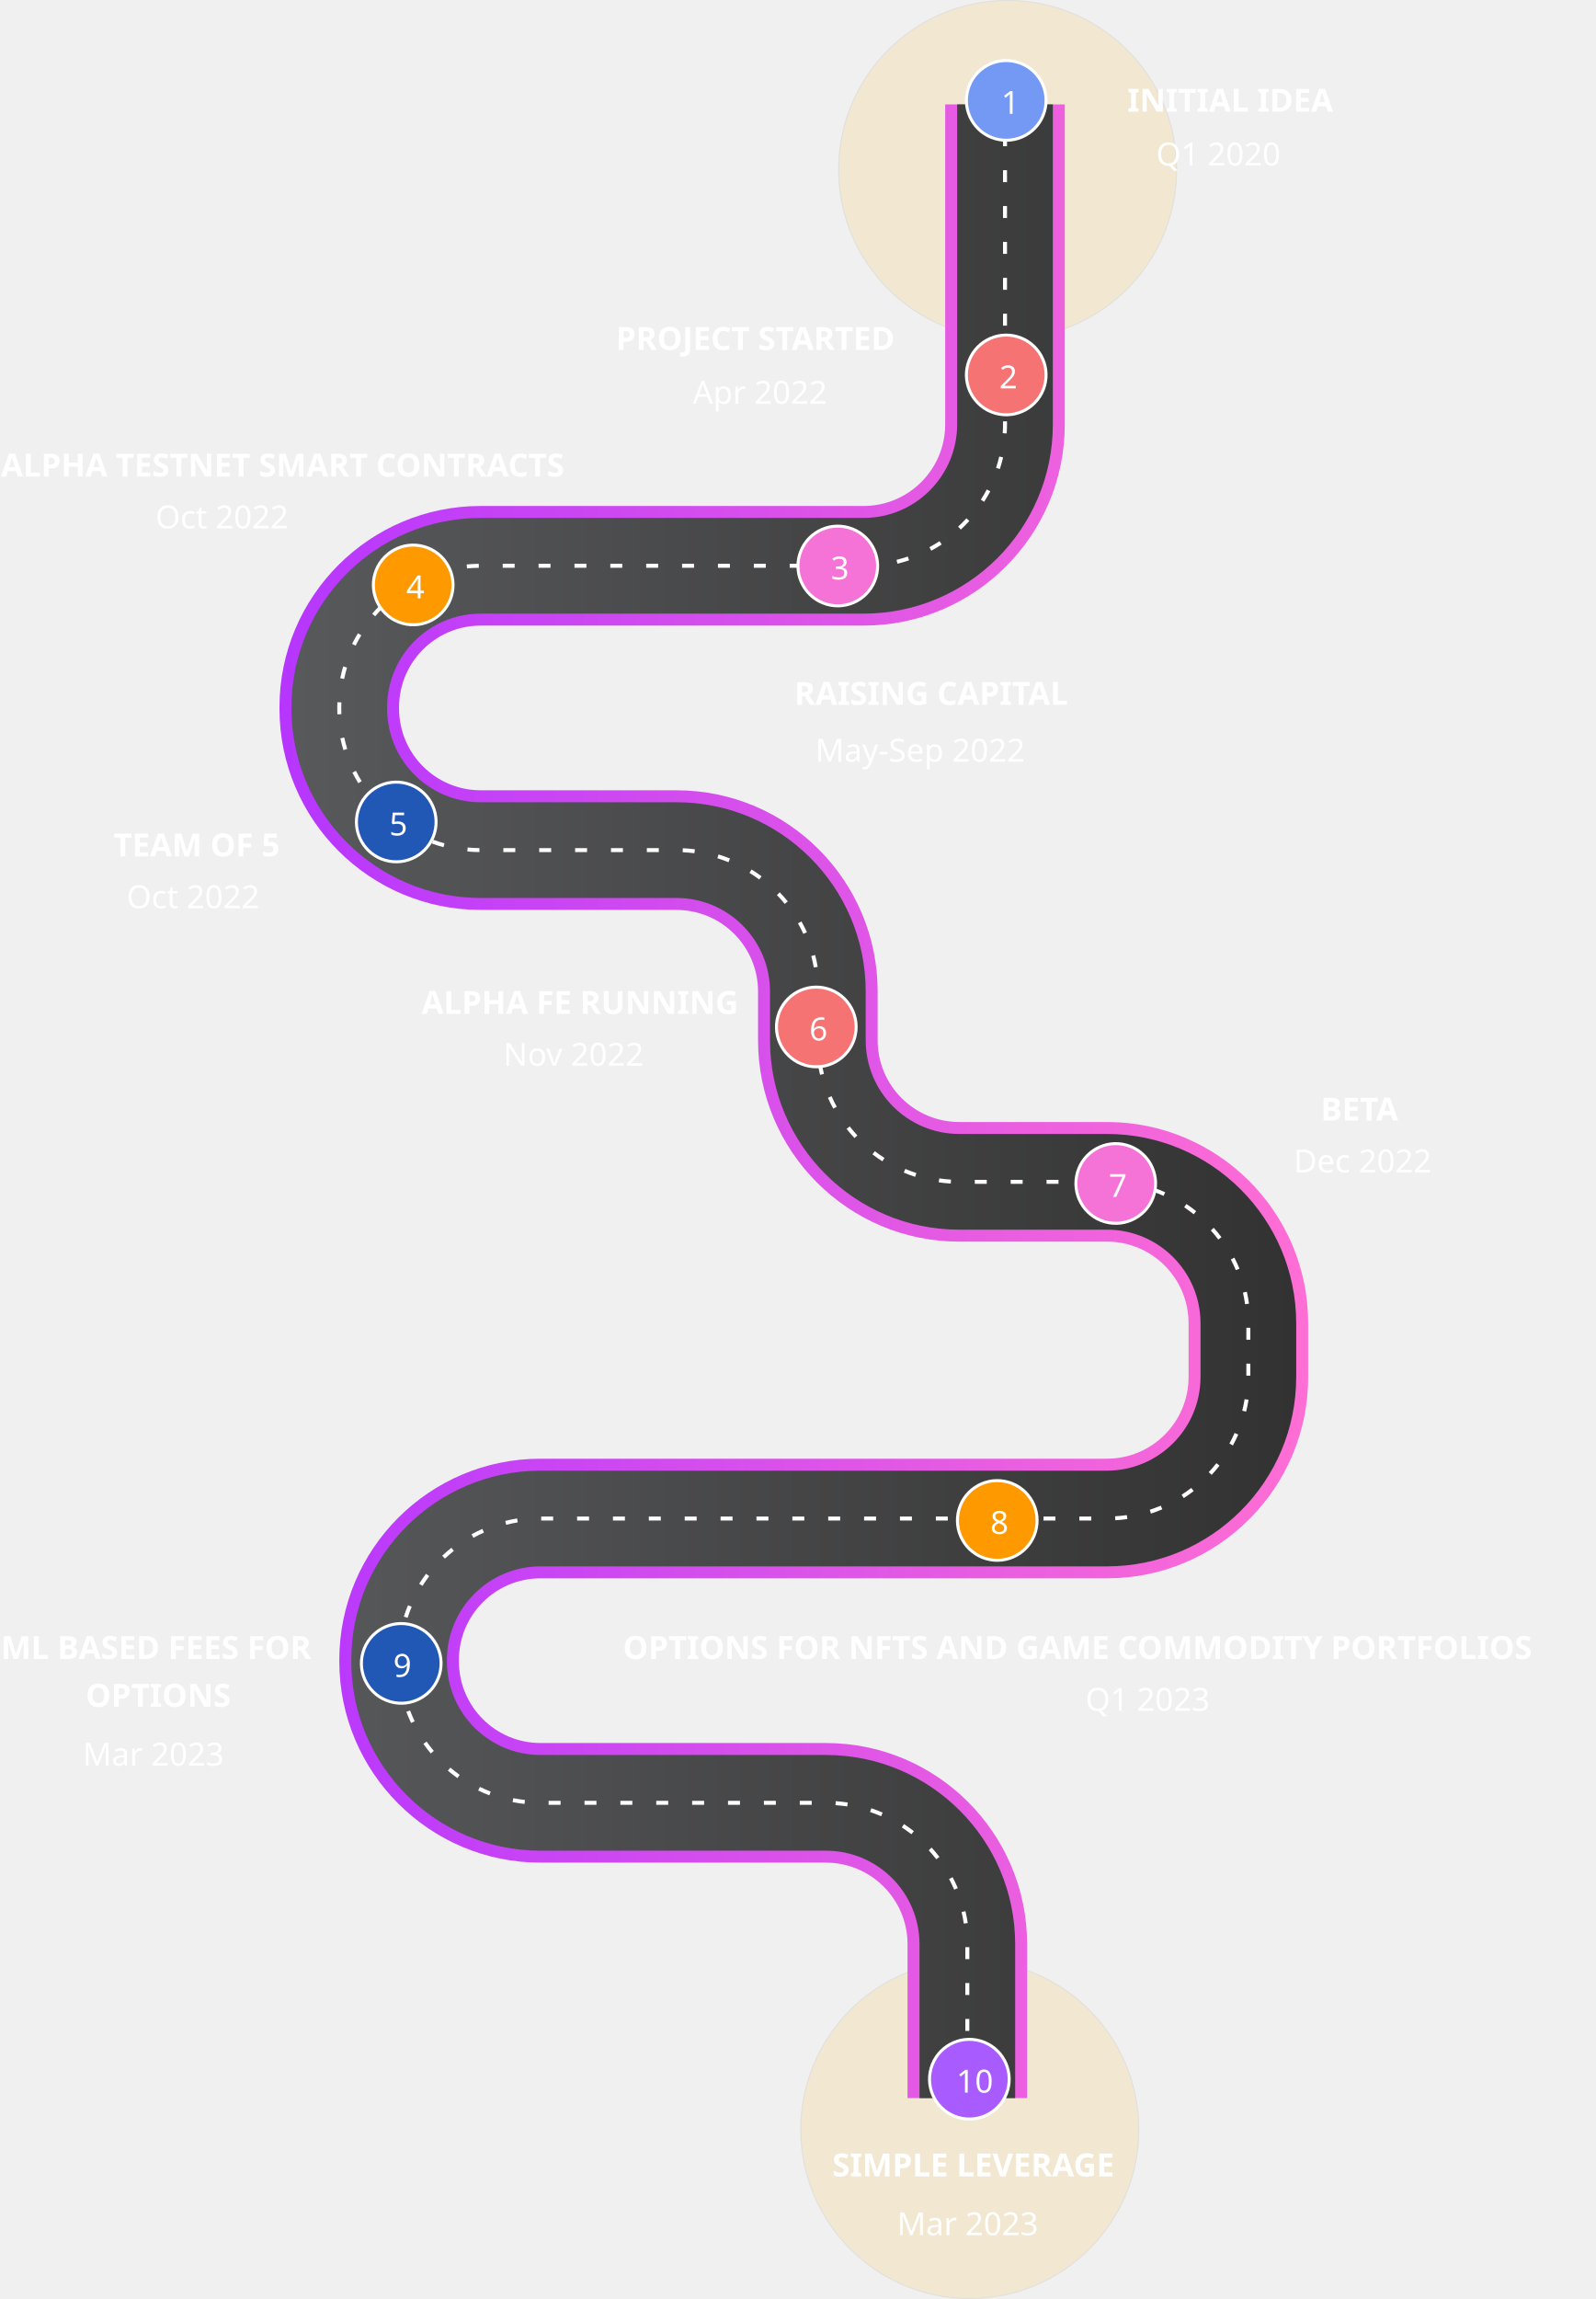
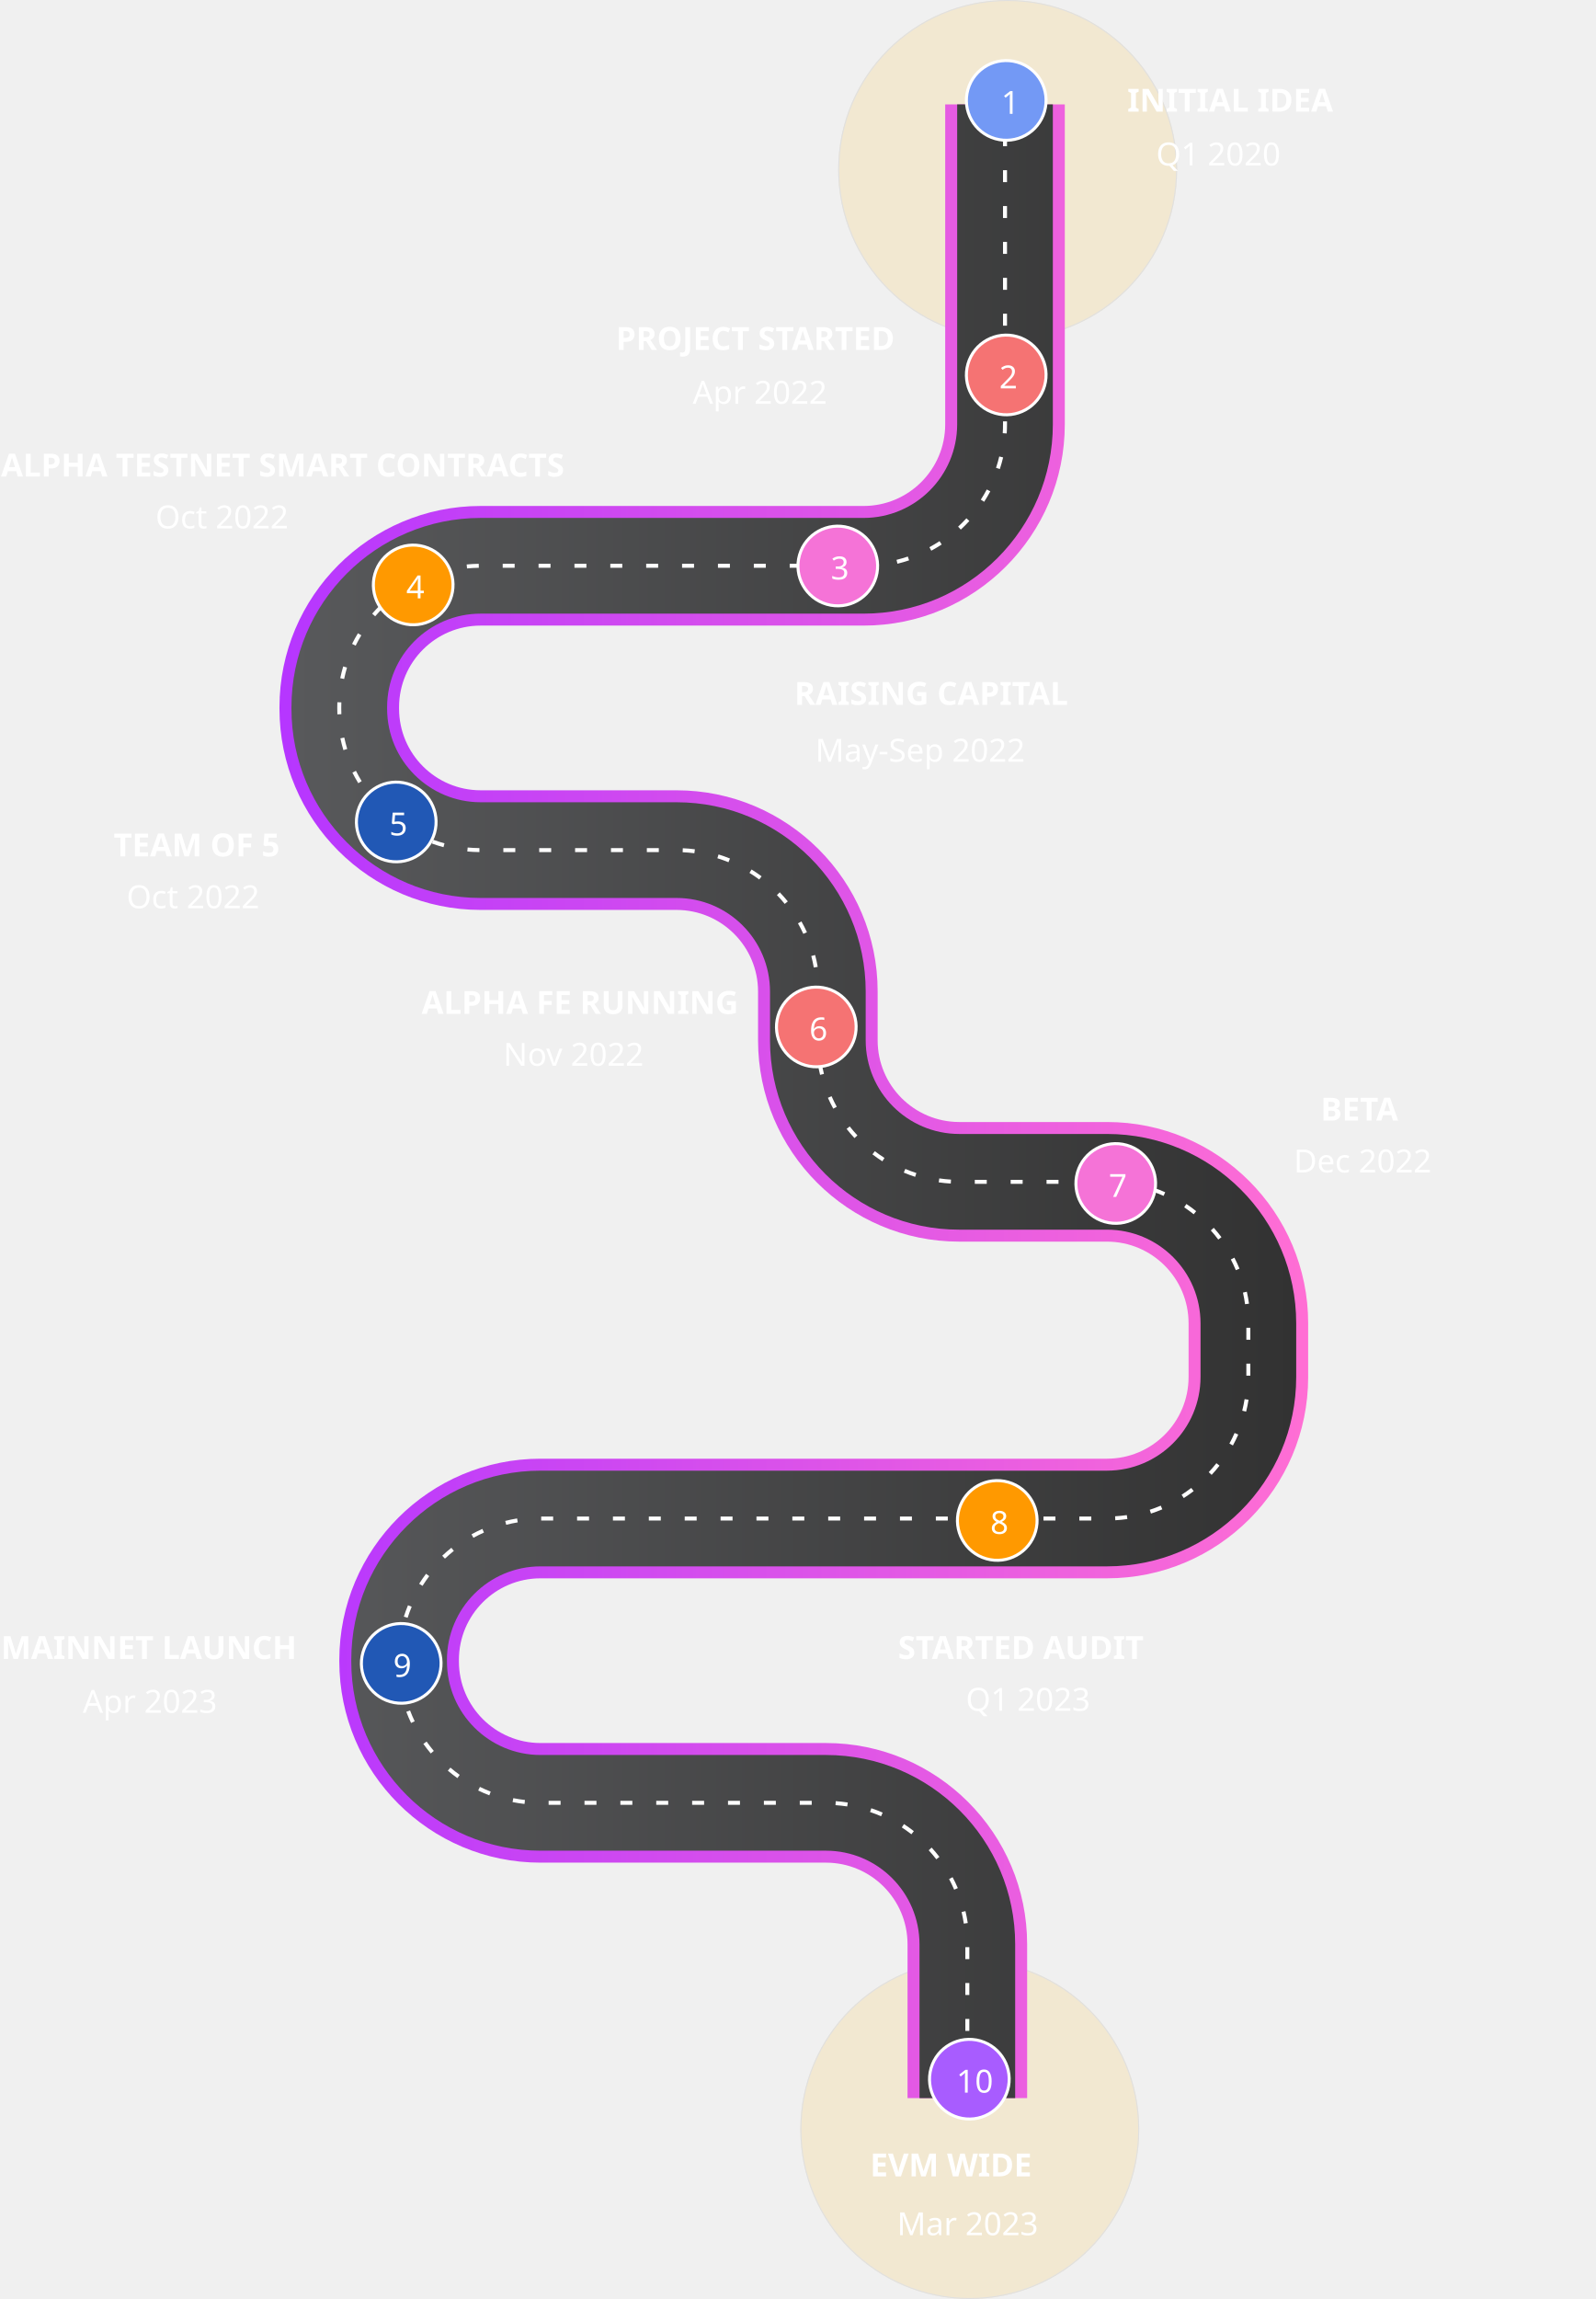
<svg xmlns="http://www.w3.org/2000/svg" width="1601" height="2306" viewBox="0 0 1601 2306">
  <defs>
    <linearGradient id="linear-gradient" y1="0.5" x2="1" y2="0.5" gradientUnits="objectBoundingBox">
      <stop offset="0" stop-color="#b636ff" />
      <stop offset="1" stop-color="#ff6ed4" />
    </linearGradient>
    <linearGradient id="linear-gradient-2" y1="0.5" x2="1" y2="0.5" gradientUnits="objectBoundingBox">
      <stop offset="0" stop-color="#58595b" />
      <stop offset="1" stop-color="#323232" />
    </linearGradient>
  </defs>
  <g id="Group_381" data-name="Group 381" transform="translate(-119 -1940)">
    <g id="Ellipse_61" data-name="Ellipse 61" transform="translate(960 1940)" fill="#ffb000" stroke="#707070" stroke-width="1" opacity="0.13">
      <circle cx="170" cy="170" r="170" stroke="none" />
      <circle cx="170" cy="170" r="169.5" fill="none" />
    </g>
    <g id="Ellipse_62" data-name="Ellipse 62" transform="translate(922 3906)" fill="#ffb000" stroke="#707070" stroke-width="1" opacity="0.13">
      <circle cx="170" cy="170" r="170" stroke="none" />
      <circle cx="170" cy="170" r="169.5" fill="none" />
    </g>
    <text id="INITIAL_IDEA" data-name="INITIAL IDEA" transform="translate(1250 2052)" fill="#fff" font-size="32" font-family="Poppins-Bold, Poppins" font-weight="700">
      <tspan x="0" y="0">INITIAL IDEA</tspan>
    </text>
    <text id="PROJECT_STARTED" data-name="PROJECT STARTED" transform="translate(737 2291)" fill="#fff" font-size="32" font-family="Poppins-Bold, Poppins" font-weight="700">
      <tspan x="0" y="0">PROJECT STARTED</tspan>
    </text>
    <text id="ALPHA_TESTNET_SMART_CONTRACTS" data-name="ALPHA TESTNET SMART CONTRACTS" transform="translate(120 2418)" fill="#fff" font-size="32" font-family="Poppins-Bold, Poppins" font-weight="700">
      <tspan x="0" y="0">ALPHA TESTNET SMART CONTRACTS</tspan>
    </text>
    <text id="TEAM_OF_5" data-name="TEAM OF 5" transform="translate(233 2799)" fill="#fff" font-size="32" font-family="Poppins-Bold, Poppins" font-weight="700">
      <tspan x="0" y="0">TEAM OF 5</tspan>
    </text>
    <text id="ALPHA_FE_RUNNING" data-name="ALPHA FE RUNNING" transform="translate(542 2957)" fill="#fff" font-size="32" font-family="Poppins-Bold, Poppins" font-weight="700">
      <tspan x="0" y="0">ALPHA FE RUNNING</tspan>
    </text>
    <text id="ML_BASED_FEES_FOR_OPTIONS" data-name="ML BASED FEES FOR  OPTIONS" transform="translate(276 3604)" fill="#fff" font-size="32" font-family="Poppins-Bold, Poppins" font-weight="700">
-       <tspan x="-156" y="0">ML BASED FEES FOR </tspan>
-       <tspan x="-71" y="48">OPTIONS</tspan>
-     </text>
-     <text id="SIMPLE_LEVERAGE" data-name="SIMPLE LEVERAGE" transform="translate(1092 4123)" fill="#fff" font-size="32" font-family="Poppins-Bold, Poppins" font-weight="700">
-       <tspan x="-138" y="0">SIMPLE LEVERAGE</tspan>
+       <tspan x="-156" y="0">MAINNET LAUNCH</tspan>
+     </text>
+     <text id="SIMPLE_LEVERAGE" data-name="SIMPLE LEVERAGE" transform="translate(1130 4123)" fill="#fff" font-size="32" font-family="Poppins-Bold, Poppins" font-weight="700">
+       <tspan x="-138" y="0">EVM WIDE</tspan>
    </text>
    <text id="BETA" transform="translate(1444 3064)" fill="#fff" font-size="32" font-family="Poppins-Bold, Poppins" font-weight="700">
      <tspan x="0" y="0">BETA</tspan>
    </text>
-     <text id="OPTIONS_FOR_NFTS_AND_GAME_COMMODITY_PORTFOLIOS" data-name="OPTIONS FOR NFTS AND GAME COMMODITY PORTFOLIOS" transform="translate(824 3604)" fill="#fff" font-size="32" font-family="Poppins-Bold, Poppins" font-weight="700">
-       <tspan x="-80" y="0">OPTIONS FOR NFTS AND GAME COMMODITY PORTFOLIOS</tspan>
+     <text id="OPTIONS_FOR_NFTS_AND_GAME_COMMODITY_PORTFOLIOS" data-name="OPTIONS FOR NFTS AND GAME COMMODITY PORTFOLIOS" transform="translate(1100 3604)" fill="#fff" font-size="32" font-family="Poppins-Bold, Poppins" font-weight="700">
+       <tspan x="-80" y="0">STARTED AUDIT</tspan>
    </text>
    <text id="RAISING_CAPITAL" data-name="RAISING CAPITAL" transform="translate(916 2647)" fill="#fff" font-size="32" font-family="Poppins-Bold, Poppins" font-weight="700">
      <tspan x="0" y="0">RAISING CAPITAL</tspan>
    </text>
    <text id="Q1_2020" data-name="Q1 2020" transform="translate(1279 2106)" fill="#fff" font-size="32" font-family="Poppins-Medium, Poppins" font-weight="500">
      <tspan x="0" y="0">Q1 2020</tspan>
    </text>
    <text id="Apr_2022" data-name="Apr 2022" transform="translate(814 2345)" fill="#fff" font-size="32" font-family="Poppins-Medium, Poppins" font-weight="500">
      <tspan x="0" y="0">Apr 2022</tspan>
    </text>
    <text id="Oct_2022" data-name="Oct 2022" transform="translate(275 2470)" fill="#fff" font-size="32" font-family="Poppins-Medium, Poppins" font-weight="500">
      <tspan x="0" y="0">Oct 2022</tspan>
    </text>
    <text id="Oct_2022-2" data-name="Oct 2022" transform="translate(246 2851)" fill="#fff" font-size="32" font-family="Poppins-Medium, Poppins" font-weight="500">
      <tspan x="0" y="0">Oct 2022</tspan>
    </text>
    <text id="Nov_2022" data-name="Nov 2022" transform="translate(624 3009)" fill="#fff" font-size="32" font-family="Poppins-Medium, Poppins" font-weight="500">
      <tspan x="0" y="0">Nov 2022</tspan>
    </text>
-     <text id="Mar_2023" data-name="Mar 2023" transform="translate(202 3711)" fill="#fff" font-size="32" font-family="Poppins-Medium, Poppins" font-weight="500">
-       <tspan x="0" y="0">Mar 2023</tspan>
+     <text id="Mar_2023" data-name="Mar 2023" transform="translate(202 3658)" fill="#fff" font-size="32" font-family="Poppins-Medium, Poppins" font-weight="500">
+       <tspan x="0" y="0">Apr 2023</tspan>
    </text>
    <text id="Mar_2023-2" data-name="Mar 2023" transform="translate(1019 4182)" fill="#fff" font-size="32" font-family="Poppins-Medium, Poppins" font-weight="500">
      <tspan x="0" y="0">Mar 2023</tspan>
    </text>
    <text id="Dec_2022" data-name="Dec 2022" transform="translate(1417 3116)" fill="#fff" font-size="32" font-family="Poppins-Medium, Poppins" font-weight="500">
      <tspan x="0" y="0">Dec 2022</tspan>
    </text>
-     <text id="Q1_2023" data-name="Q1 2023" transform="translate(1208 3656)" fill="#fff" font-size="32" font-family="Poppins-Medium, Poppins" font-weight="500">
+     <text id="Q1_2023" data-name="Q1 2023" transform="translate(1088 3656)" fill="#fff" font-size="32" font-family="Poppins-Medium, Poppins" font-weight="500">
      <tspan x="0" y="0">Q1 2023</tspan>
    </text>
    <text id="May-Sep_2022" data-name="May-Sep 2022" transform="translate(937 2704)" fill="#fff" font-size="32" font-family="Poppins-Medium, Poppins" font-weight="500">
      <tspan x="0" y="0">May-Sep 2022</tspan>
    </text>
    <g id="Group_380" data-name="Group 380">
      <g id="Group_55" data-name="Group 55" transform="translate(399.398 2044.7)">
        <g id="Group_49" data-name="Group 49" transform="translate(0)">
          <path id="Path_21" data-name="Path 21" d="M853.012,1999.8H733.024V1845.451a81.928,81.928,0,0,0-81.832-81.832H364.737c-111.289,0-201.82-90.531-201.82-201.82v-1.536c0-111.285,90.531-201.82,201.82-201.82H933.152a81.928,81.928,0,0,0,81.832-81.832v-54.071a81.928,81.928,0,0,0-81.832-81.832H784.867c-111.289,0-201.82-90.539-201.82-201.82V889.823a81.925,81.925,0,0,0-81.832-81.832H304.695c-111.285,0-201.82-90.539-201.82-201.82v-1.54c0-111.285,90.535-201.82,201.82-201.82h384.29a81.925,81.925,0,0,0,81.832-81.832V0H890.8V320.98c0,111.285-90.539,201.82-201.82,201.82H304.695a81.925,81.925,0,0,0-81.832,81.832v1.54A81.928,81.928,0,0,0,304.695,688h196.52c111.281,0,201.82,90.535,201.82,201.82V938.89a81.923,81.923,0,0,0,81.832,81.832H933.152c111.281,0,201.82,90.539,201.82,201.82v54.071c0,111.281-90.539,201.82-201.82,201.82H364.737a81.923,81.923,0,0,0-81.832,81.832v1.536a81.923,81.923,0,0,0,81.832,81.832H651.192c111.285,0,201.82,90.539,201.82,201.82Z" transform="translate(-102.875)" fill="url(#linear-gradient)" />
        </g>
        <g id="Group_50" data-name="Group 50" transform="translate(11.999)">
          <path id="Path_22" data-name="Path 22" d="M832.014,1999.8h-95.99V1845.451a93.941,93.941,0,0,0-93.831-93.831H355.738c-104.67,0-189.821-85.151-189.821-189.821v-1.536c0-104.67,85.152-189.821,189.821-189.821H924.153a93.941,93.941,0,0,0,93.831-93.831v-54.071a93.941,93.941,0,0,0-93.831-93.83H775.868c-104.67,0-189.821-85.152-189.821-189.821V889.823a93.939,93.939,0,0,0-93.831-93.831H295.7c-104.67,0-189.821-85.155-189.821-189.821v-1.54c0-104.67,85.152-189.821,189.821-189.821h384.29a93.939,93.939,0,0,0,93.831-93.831V0h95.99V320.98c0,104.665-85.151,189.821-189.821,189.821H295.7a93.936,93.936,0,0,0-93.831,93.831v1.54A93.936,93.936,0,0,0,295.7,700h196.52c104.669,0,189.821,85.151,189.821,189.821V938.89a93.936,93.936,0,0,0,93.831,93.831H924.153c104.67,0,189.821,85.151,189.821,189.821v54.071c0,104.67-85.151,189.821-189.821,189.821H355.738a93.936,93.936,0,0,0-93.831,93.831v1.536a93.936,93.936,0,0,0,93.831,93.831H642.193c104.67,0,189.821,85.151,189.821,189.821Z" transform="translate(-105.875)" fill="url(#linear-gradient-2)" />
        </g>
        <g id="Group_54" data-name="Group 54" transform="translate(57.994)">
          <g id="Group_51" data-name="Group 51" transform="translate(667.941)">
            <rect id="Rectangle_2" data-name="Rectangle 2" width="4" height="5.999" fill="#fff" />
          </g>
          <g id="Group_52" data-name="Group 52" transform="translate(0 29.997)">
            <path id="Path_23" data-name="Path 23" d="M751.524,1945.866h-4v-11.995h4Zm0-35.992h-4v-12h4Zm0-35.992h-4v-12h4Zm0-36h-4v-12h4Zm-5.531-35.612c-.6-3.908-1.352-7.815-2.256-11.6l3.892-.932c.928,3.9,1.712,7.915,2.316,11.935Zm-9.683-34.029c-1.544-3.6-3.26-7.187-5.107-10.655l3.528-1.88c1.9,3.564,3.668,7.255,5.26,10.959Zm-17.938-30.489c-2.4-3.1-4.963-6.147-7.619-9.043l2.956-2.7c2.724,2.984,5.359,6.111,7.827,9.3Zm-24.977-25.082c-3.08-2.408-6.319-4.723-9.619-6.879l2.188-3.352c3.4,2.224,6.723,4.6,9.895,7.075Zm-30.417-18.082c-3.616-1.572-7.331-3-11.043-4.248l1.276-3.788c3.816,1.28,7.639,2.748,11.359,4.364Zm-33.993-9.835c-3.891-.6-7.843-1.036-11.751-1.3l.276-3.992c4.02.276,8.083.728,12.083,1.344Zm-35.592-1.628h-12v-4h12Zm-35.992,0h-12v-4h12Zm-36,0h-12v-4h12Zm-35.992,0h-12v-4h12Zm-36,0h-12v-4h12Zm-35.992,0h-12v-4h12Zm-36,0h-12v-4h12Zm-36,0h-12v-4h12Zm-36.176-.884c-4-.448-8.043-1.076-12.015-1.868l.78-3.924c3.86.772,7.787,1.38,11.679,1.812ZM269.9,1673.6c-3.76-1.448-7.507-3.076-11.147-4.852l1.748-3.592c3.54,1.72,7.183,3.3,10.835,4.712Zm-32.017-17.266c-3.268-2.336-6.491-4.855-9.587-7.487l2.6-3.048c3.008,2.56,6.143,5.008,9.319,7.275Zm-26.717-24.725c-2.6-3.088-5.1-6.331-7.427-9.623l3.264-2.312c2.272,3.208,4.7,6.359,7.227,9.367Zm-19.742-30.581c-1.74-3.632-3.348-7.4-4.788-11.187l3.744-1.412c1.4,3.68,2.96,7.335,4.651,10.871ZM180,1566.452c-.76-3.944-1.364-7.991-1.788-12.023l3.976-.424c.416,3.924,1,7.855,1.744,11.691Zm1.608-36.088-4-.212c.212-4.036.6-8.107,1.16-12.107l3.96.556C182.192,1522.48,181.813,1526.44,181.609,1530.364Zm6.351-34.8-3.812-1.212c1.224-3.832,2.628-7.671,4.184-11.411l3.7,1.528C190.516,1488.112,189.148,1491.843,187.96,1495.567Zm14.951-32.057-3.384-2.132c2.14-3.4,4.468-6.764,6.915-10l3.192,2.4C207.254,1456.943,204.99,1460.21,202.91,1463.51Zm22.486-27.325-2.744-2.9c2.94-2.776,6.027-5.459,9.183-7.975l2.492,3.128C231.26,1430.881,228.256,1433.489,225.4,1436.185Zm28.581-20.89-1.936-3.5c3.536-1.956,7.2-3.784,10.887-5.432l1.632,3.648C260.973,1411.619,257.413,1413.4,253.977,1415.3Zm32.9-13.055-.992-3.875c3.912-1,7.915-1.84,11.9-2.5l.656,3.944C294.565,1400.453,290.674,1401.268,286.874,1402.24Zm587.029-4.3H861.909v-4H873.9Zm-35.992,0h-12v-4h12Zm-36,0H789.92v-4h11.995Zm-35.992,0h-12v-4h12Zm-36,0H717.931v-4h11.995Zm-35.992,0h-12v-4h12Zm-36,0H645.942v-4h11.995Zm-35.992,0h-12v-4h12Zm-35.992,0h-12v-4h12Zm-36,0h-12v-4h12Zm-35.992,0h-12v-4h12Zm-36,0h-12v-4h12Zm-35.992,0h-12v-4h12Zm-36,0h-12v-4h12Zm-35.992,0h-12v-4h12Zm-36,0h-12v-4h12Zm564.024-.248-.228-3.992c3.92-.228,7.875-.62,11.755-1.184l.572,3.96C906.116,1397.053,902.045,1397.461,898.013,1397.693Zm35.768-6.715-1.236-3.8c3.728-1.216,7.455-2.6,11.071-4.128l1.556,3.688C941.449,1388.3,937.621,1389.73,933.781,1390.977Zm32.893-15.546-2.156-3.368c3.3-2.108,6.559-4.391,9.687-6.775l2.428,3.176C973.413,1370.924,970.062,1373.267,966.674,1375.431Zm27.981-23.274-2.924-2.724c2.688-2.884,5.284-5.9,7.707-8.975l3.14,2.48C1000.083,1346.1,997.419,1349.2,994.655,1352.157Zm21.326-29.489-3.508-1.92c1.884-3.448,3.64-7.015,5.219-10.607l3.668,1.612C1019.729,1315.449,1017.921,1319.125,1015.981,1322.668Zm13.255-33.913-3.88-.968c.952-3.816,1.752-7.711,2.368-11.583l3.956.632C1031.036,1280.82,1030.216,1284.832,1029.236,1288.756Zm4.247-36.124h-4v-12h4Zm0-35.992h-4v-12h4Zm-5.3-35.661c-.532-3.855-1.24-7.771-2.112-11.627l3.9-.88c.9,3.968,1.628,8,2.172,11.963Zm-9.271-34.133c-1.512-3.636-3.188-7.239-4.988-10.715l3.556-1.836c1.848,3.572,3.572,7.279,5.127,11.015Zm-17.586-30.7c-2.356-3.128-4.883-6.2-7.507-9.135l2.98-2.664c2.7,3.016,5.3,6.175,7.723,9.391Zm-24.677-25.37c-3.072-2.46-6.279-4.807-9.539-6.983l2.228-3.328c3.352,2.24,6.651,4.66,9.811,7.187Zm-30.217-18.438c-3.572-1.6-7.271-3.072-10.987-4.371l1.32-3.776c3.824,1.336,7.627,2.848,11.307,4.5Zm-33.881-10.227c-3.84-.644-7.787-1.128-11.727-1.448l.32-3.984c4.056.32,8.115.82,12.071,1.484ZM877,1060.219H865v-4h12Zm-36,0h-12v-4h12Zm-35.992,0h-12v-4h12Zm-36,0h-12v-4h12Zm-36.108-.248c-4.032-.236-8.1-.652-12.1-1.228l.58-3.96c3.876.564,7.831.964,11.755,1.2Zm-35.76-6.747c-3.864-1.26-7.7-2.7-11.387-4.252l1.556-3.688c3.592,1.52,7.315,2.908,11.075,4.136Zm-32.881-15.566c-3.388-2.168-6.739-4.512-9.959-6.975l2.428-3.18c3.132,2.4,6.391,4.676,9.687,6.787Zm-27.961-23.294c-2.76-2.956-5.423-6.059-7.915-9.223l3.14-2.48c2.424,3.08,5.015,6.1,7.7,8.979ZM615,984.85c-1.928-3.524-3.736-7.2-5.372-10.911l3.664-1.612c1.592,3.608,3.344,7.179,5.215,10.611Zm-13.235-33.917c-.976-3.92-1.792-7.927-2.428-11.919l3.952-.628c.616,3.876,1.412,7.775,2.36,11.583Zm-.216-36.124h-4v-12h4Zm0-36h-4l0-12h4Zm-6.079-35.524c-.676-3.864-1.528-7.747-2.536-11.539l3.868-1.028c1.036,3.908,1.916,7.9,2.6,11.879Zm-10.511-33.777c-1.624-3.552-3.432-7.091-5.372-10.527l3.484-1.968c2,3.532,3.852,7.175,5.528,10.831Zm-18.67-30.049c-2.48-3.052-5.115-6.035-7.831-8.863l2.884-2.768c2.792,2.9,5.5,5.971,8.051,9.111Zm-25.561-24.478c-3.148-2.332-6.439-4.568-9.791-6.639l2.112-3.4c3.444,2.136,6.831,4.432,10.059,6.831Zm-30.853-17.342c-3.648-1.48-7.4-2.816-11.143-3.972l1.18-3.82c3.852,1.188,7.707,2.564,11.463,4.084Zm-34.225-9c-3.88-.5-7.839-.844-11.771-1.016l.172-4c4.044.176,8.123.532,12.115,1.048Zm-35.68-1.148h-12v-4h12Zm-35.992,0h-12v-4h12Zm-36,0H355.983v-4h11.995Zm-35.992,0h-12v-4h12Zm-36,0H283.994v-4h11.995Zm-36.008-.008c-4.036-.036-8.119-.24-12.143-.616l.368-3.984c3.912.368,7.887.568,11.807.6Zm-36.06-4.924c-3.892-1.048-7.8-2.284-11.591-3.668l1.368-3.76c3.692,1.344,7.483,2.548,11.267,3.568Zm-33.633-13.887c-3.5-2-6.963-4.176-10.291-6.467l2.268-3.3c3.236,2.228,6.6,4.344,10.011,6.287Zm-29.081-21.87c-2.9-2.8-5.715-5.775-8.371-8.823l3.016-2.628c2.584,2.964,5.319,5.852,8.135,8.579Zm-22.758-28.405c-2.108-3.448-4.1-7.027-5.907-10.635l3.576-1.792c1.76,3.508,3.692,6.983,5.747,10.335ZM123.518,625.2c-1.176-3.888-2.2-7.847-3.032-11.779l3.916-.832c.812,3.824,1.8,7.675,2.944,11.447Zm-6.035-35.888q-.108-2.8-.108-5.635v-1.54q.006-2.5.084-4.964l4,.132q-.078,2.412-.084,4.836v1.536q0,2.748.108,5.475Zm6.783-35.452-3.916-.82c.828-3.968,1.828-7.931,2.976-11.787l3.836,1.144C126.046,546.142,125.07,550,124.266,553.857Zm11.551-33.437-3.584-1.78c1.784-3.6,3.756-7.179,5.859-10.651l3.42,2.068C139.465,513.437,137.553,516.925,135.817,520.421Zm19.594-29.465-3.024-2.612c2.644-3.064,5.443-6.047,8.323-8.867l2.8,2.86C160.707,485.08,157.983,487.98,155.411,490.956Zm26.3-23.686-2.28-3.284c3.324-2.312,6.779-4.5,10.267-6.519l2,3.464C188.308,462.89,184.944,465.022,181.713,467.27ZM213.1,450.888l-1.392-3.752c3.776-1.4,7.675-2.648,11.583-3.724l1.064,3.856C220.553,448.312,216.765,449.532,213.1,450.888Zm34.477-7.919-.392-3.98c4.02-.392,8.1-.616,12.139-.668l.056,4C255.445,442.372,251.478,442.588,247.574,442.968Zm397.916-.66h-2.2v-4h2.2c3.22,0,6.463-.112,9.647-.336l.272,3.992C652.138,442.192,648.8,442.3,645.49,442.309Zm-26.2,0h-12v-4h12Zm-36,0h-12v-4h12Zm-35.992,0h-12v-4h12Zm-36,0h-12v-4h12Zm-35.992,0h-12v-4h12Zm-36,0h-12v-4h12Zm-35.992,0h-12v-4h12Zm-36,0H355.335v-4H367.33Zm-35.992,0h-12v-4h12Zm-36,0H283.346v-4h11.995Zm384.082-4.072-.948-3.888c3.816-.932,7.631-2.04,11.355-3.292l1.276,3.792C687.278,436.137,683.35,437.277,679.423,438.237Zm33.961-13.071-1.9-3.52c3.46-1.868,6.879-3.9,10.155-6.047l2.188,3.348C720.459,421.151,716.943,423.242,713.383,425.166ZM742.98,404l-2.72-2.94c2.88-2.66,5.683-5.479,8.339-8.383l2.952,2.7C748.82,398.365,745.936,401.265,742.98,404ZM766.4,376.139l-3.356-2.172c2.124-3.288,4.139-6.719,5.991-10.2l3.528,1.88C770.662,369.228,768.586,372.755,766.4,376.139ZM782.125,343.3l-3.8-1.256c1.232-3.744,2.32-7.571,3.22-11.371l3.892.924C784.512,335.511,783.392,339.447,782.125,343.3Zm6.907-35.732-3.992-.256c.18-2.908.276-5.879.276-8.831v-3.028h4v3.028C789.316,301.519,789.216,304.574,789.032,307.57Zm.284-36.112h-4v-12h4Zm0-36h-4V223.466h4Zm0-35.992h-4v-12h4Zm0-36h-4V151.478h4Zm0-35.992h-4v-12h4Zm0-35.992h-4v-12h4Zm0-36h-4v-12h4Zm0-35.992h-4V7.5h4Z" transform="translate(-117.375 -7.5)" fill="#fff" />
          </g>
          <g id="Group_53" data-name="Group 53" transform="translate(630.148 1993.8)">
            <rect id="Rectangle_3" data-name="Rectangle 3" width="4" height="5.999" fill="#fff" />
          </g>
        </g>
      </g>
      <g id="Group_11" data-name="Group 11" transform="translate(1079.121 1991.26)">
        <g id="Group_9" data-name="Group 9" transform="translate(0 0)">
          <circle id="Ellipse_1" data-name="Ellipse 1" cx="39.97" cy="39.97" r="39.97" transform="matrix(0.276, -0.961, 0.961, 0.276, 0, 76.841)" fill="#fff" />
          <text id="_01" data-name="01" transform="translate(46.879 58.136)" fill="#fff" font-size="32" font-family="Anton-Regular, Anton" letter-spacing="0.01em">
            <tspan x="-13" y="0">01</tspan>
          </text>
        </g>
        <g id="Group_10" data-name="Group 10" transform="translate(0 0)">
          <circle id="Ellipse_2" data-name="Ellipse 2" cx="39.97" cy="39.97" r="39.97" transform="matrix(0.276, -0.961, 0.961, 0.276, 0, 76.841)" fill="#7399f5" stroke="#fff" stroke-width="3" />
          <text id="_1" data-name="1" transform="translate(49.44 62.94)" fill="#fff" font-size="32" font-family="Anton-Regular, Anton" letter-spacing="0.01em">
            <tspan x="-5" y="0">1</tspan>
          </text>
        </g>
      </g>
      <g id="Group_379" data-name="Group 379" transform="translate(1042.121 3976.06)">
        <g id="Group_9-2" data-name="Group 9" transform="translate(0 0)">
          <circle id="Ellipse_1-2" data-name="Ellipse 1" cx="39.97" cy="39.97" r="39.97" transform="matrix(0.276, -0.961, 0.961, 0.276, 0, 76.841)" fill="#fff" />
          <text id="_01-2" data-name="01" transform="translate(46.879 58.136)" fill="#fff" font-size="32" font-family="Anton-Regular, Anton" letter-spacing="0.01em">
            <tspan x="-13" y="0">01</tspan>
          </text>
        </g>
        <g id="Group_10-2" data-name="Group 10" transform="translate(0 0)">
          <circle id="Ellipse_2-2" data-name="Ellipse 2" cx="39.97" cy="39.97" r="39.97" transform="matrix(0.276, -0.961, 0.961, 0.276, 0, 76.841)" fill="#a85cff" stroke="#fff" stroke-width="3" />
          <text id="_10" data-name="10" transform="translate(49.44 62.94)" fill="#fff" font-size="32" font-family="Anton-Regular, Anton" letter-spacing="0.01em">
            <tspan x="-13" y="0">10</tspan>
          </text>
        </g>
      </g>
      <g id="Group_371" data-name="Group 371" transform="translate(1079.121 2266.621)">
        <g id="Group_9-3" data-name="Group 9" transform="translate(0 0)">
          <circle id="Ellipse_1-3" data-name="Ellipse 1" cx="39.97" cy="39.97" r="39.97" transform="matrix(0.276, -0.961, 0.961, 0.276, 0, 76.841)" fill="#fff" />
          <text id="_01-3" data-name="01" transform="translate(46.879 58.136)" fill="#fff" font-size="32" font-family="Anton-Regular, Anton" letter-spacing="0.01em">
            <tspan x="-13" y="0">01</tspan>
          </text>
        </g>
        <g id="Group_10-3" data-name="Group 10" transform="translate(0 0)">
          <circle id="Ellipse_2-3" data-name="Ellipse 2" cx="39.97" cy="39.97" r="39.97" transform="matrix(0.276, -0.961, 0.961, 0.276, 0, 76.841)" fill="#f57373" stroke="#fff" stroke-width="3" />
          <text id="_2" data-name="2" transform="translate(49.44 62.94)" fill="#fff" font-size="32" font-family="Anton-Regular, Anton" letter-spacing="0.01em">
            <tspan x="-7" y="0">2</tspan>
          </text>
        </g>
      </g>
      <g id="Group_375" data-name="Group 375" transform="translate(888.56 2920.621)">
        <g id="Group_9-4" data-name="Group 9" transform="translate(0 0)">
          <circle id="Ellipse_1-4" data-name="Ellipse 1" cx="39.97" cy="39.97" r="39.97" transform="matrix(0.276, -0.961, 0.961, 0.276, 0, 76.841)" fill="#fff" />
          <text id="_01-4" data-name="01" transform="translate(46.879 58.136)" fill="#fff" font-size="32" font-family="Anton-Regular, Anton" letter-spacing="0.01em">
            <tspan x="-13" y="0">01</tspan>
          </text>
        </g>
        <g id="Group_10-4" data-name="Group 10" transform="translate(0 0)">
          <circle id="Ellipse_2-4" data-name="Ellipse 2" cx="39.97" cy="39.97" r="39.97" transform="matrix(0.276, -0.961, 0.961, 0.276, 0, 76.841)" fill="#f57373" stroke="#fff" stroke-width="3" />
          <text id="_6" data-name="6" transform="translate(49.44 62.94)" fill="#fff" font-size="32" font-family="Anton-Regular, Anton" letter-spacing="0.01em">
            <tspan x="-7" y="0">6</tspan>
          </text>
        </g>
      </g>
      <g id="Group_376" data-name="Group 376" transform="translate(1189 3077.621)">
        <g id="Group_9-5" data-name="Group 9" transform="translate(0 0)">
          <circle id="Ellipse_1-5" data-name="Ellipse 1" cx="39.97" cy="39.97" r="39.97" transform="matrix(0.276, -0.961, 0.961, 0.276, 0, 76.841)" fill="#fff" />
          <text id="_01-5" data-name="01" transform="translate(46.879 58.136)" fill="#fff" font-size="32" font-family="Anton-Regular, Anton" letter-spacing="0.01em">
            <tspan x="-13" y="0">01</tspan>
          </text>
        </g>
        <g id="Group_10-5" data-name="Group 10" transform="translate(0 0)">
          <circle id="Ellipse_2-5" data-name="Ellipse 2" cx="39.97" cy="39.97" r="39.97" transform="matrix(0.276, -0.961, 0.961, 0.276, 0, 76.841)" fill="#f573d7" stroke="#fff" stroke-width="3" />
          <text id="_7" data-name="7" transform="translate(49.44 62.94)" fill="#fff" font-size="32" font-family="Anton-Regular, Anton" letter-spacing="0.01em">
            <tspan x="-7" y="0">7</tspan>
          </text>
        </g>
      </g>
      <g id="Group_377" data-name="Group 377" transform="translate(1070.121 3415.621)">
        <g id="Group_9-6" data-name="Group 9" transform="translate(0 0)">
          <circle id="Ellipse_1-6" data-name="Ellipse 1" cx="39.97" cy="39.97" r="39.97" transform="matrix(0.276, -0.961, 0.961, 0.276, 0, 76.841)" fill="#fff" />
          <text id="_01-6" data-name="01" transform="translate(46.879 58.136)" fill="#fff" font-size="32" font-family="Anton-Regular, Anton" letter-spacing="0.01em">
            <tspan x="-13" y="0">01</tspan>
          </text>
        </g>
        <g id="Group_10-6" data-name="Group 10" transform="translate(0 0)">
          <circle id="Ellipse_2-6" data-name="Ellipse 2" cx="39.97" cy="39.97" r="39.97" transform="matrix(0.276, -0.961, 0.961, 0.276, 0, 76.841)" fill="#f90" stroke="#fff" stroke-width="3" />
          <text id="_8" data-name="8" transform="translate(49.44 62.94)" fill="#fff" font-size="32" font-family="Anton-Regular, Anton" letter-spacing="0.01em">
            <tspan x="-7" y="0">8</tspan>
          </text>
        </g>
      </g>
      <g id="Group_378" data-name="Group 378" transform="translate(472.121 3559)">
        <g id="Group_9-7" data-name="Group 9" transform="translate(0 0)">
          <circle id="Ellipse_1-7" data-name="Ellipse 1" cx="39.97" cy="39.97" r="39.97" transform="matrix(0.276, -0.961, 0.961, 0.276, 0, 76.841)" fill="#fff" />
          <text id="_01-7" data-name="01" transform="translate(46.879 58.136)" fill="#fff" font-size="32" font-family="Anton-Regular, Anton" letter-spacing="0.01em">
            <tspan x="-13" y="0">01</tspan>
          </text>
        </g>
        <g id="Group_10-7" data-name="Group 10" transform="translate(0 0)">
          <circle id="Ellipse_2-7" data-name="Ellipse 2" cx="39.97" cy="39.97" r="39.97" transform="matrix(0.276, -0.961, 0.961, 0.276, 0, 76.841)" fill="#2158b5" stroke="#fff" stroke-width="3" />
          <text id="_9" data-name="9" transform="translate(49.44 62.94)" fill="#fff" font-size="32" font-family="Anton-Regular, Anton" letter-spacing="0.01em">
            <tspan x="-8" y="0">9</tspan>
          </text>
        </g>
      </g>
      <g id="Group_372" data-name="Group 372" transform="translate(910.121 2458.26)">
        <g id="Group_9-8" data-name="Group 9" transform="translate(0 0)">
          <circle id="Ellipse_1-8" data-name="Ellipse 1" cx="39.97" cy="39.97" r="39.97" transform="matrix(0.276, -0.961, 0.961, 0.276, 0, 76.841)" fill="#fff" />
          <text id="_01-8" data-name="01" transform="translate(46.879 58.136)" fill="#fff" font-size="32" font-family="Anton-Regular, Anton" letter-spacing="0.01em">
            <tspan x="-13" y="0">01</tspan>
          </text>
        </g>
        <g id="Group_10-8" data-name="Group 10" transform="translate(0 0)">
          <circle id="Ellipse_2-8" data-name="Ellipse 2" cx="39.97" cy="39.97" r="39.97" transform="matrix(0.276, -0.961, 0.961, 0.276, 0, 76.841)" fill="#f573d7" stroke="#fff" stroke-width="3" />
          <text id="_3" data-name="3" transform="translate(49.44 62.94)" fill="#fff" font-size="32" font-family="Anton-Regular, Anton" letter-spacing="0.01em">
            <tspan x="-7" y="0">3</tspan>
          </text>
        </g>
      </g>
      <g id="Group_373" data-name="Group 373" transform="translate(484.121 2477.26)">
        <g id="Group_9-9" data-name="Group 9" transform="translate(0 0)">
          <circle id="Ellipse_1-9" data-name="Ellipse 1" cx="39.97" cy="39.97" r="39.97" transform="matrix(0.276, -0.961, 0.961, 0.276, 0, 76.841)" fill="#fff" />
          <text id="_01-9" data-name="01" transform="translate(46.879 58.136)" fill="#fff" font-size="32" font-family="Anton-Regular, Anton" letter-spacing="0.01em">
            <tspan x="-13" y="0">01</tspan>
          </text>
        </g>
        <g id="Group_10-9" data-name="Group 10" transform="translate(0 0)">
          <circle id="Ellipse_2-9" data-name="Ellipse 2" cx="39.97" cy="39.97" r="39.97" transform="matrix(0.276, -0.961, 0.961, 0.276, 0, 76.841)" fill="#f90" stroke="#fff" stroke-width="3" />
          <text id="_4" data-name="4" transform="translate(49.44 62.94)" fill="#fff" font-size="32" font-family="Anton-Regular, Anton" letter-spacing="0.01em">
            <tspan x="-7" y="0">4</tspan>
          </text>
        </g>
      </g>
      <g id="Group_374" data-name="Group 374" transform="translate(467.121 2715)">
        <g id="Group_9-10" data-name="Group 9" transform="translate(0 0)">
          <circle id="Ellipse_1-10" data-name="Ellipse 1" cx="39.97" cy="39.97" r="39.97" transform="matrix(0.276, -0.961, 0.961, 0.276, 0, 76.841)" fill="#fff" />
          <text id="_01-10" data-name="01" transform="translate(46.879 58.136)" fill="#fff" font-size="32" font-family="Anton-Regular, Anton" letter-spacing="0.01em">
            <tspan x="-13" y="0">01</tspan>
          </text>
        </g>
        <g id="Group_10-10" data-name="Group 10" transform="translate(0 0)">
          <circle id="Ellipse_2-10" data-name="Ellipse 2" cx="39.97" cy="39.97" r="39.97" transform="matrix(0.276, -0.961, 0.961, 0.276, 0, 76.841)" fill="#2158b5" stroke="#fff" stroke-width="3" />
          <text id="_5" data-name="5" transform="translate(49.44 62.94)" fill="#fff" font-size="32" font-family="Anton-Regular, Anton" letter-spacing="0.01em">
            <tspan x="-7" y="0">5</tspan>
          </text>
        </g>
      </g>
    </g>
  </g>
</svg>
